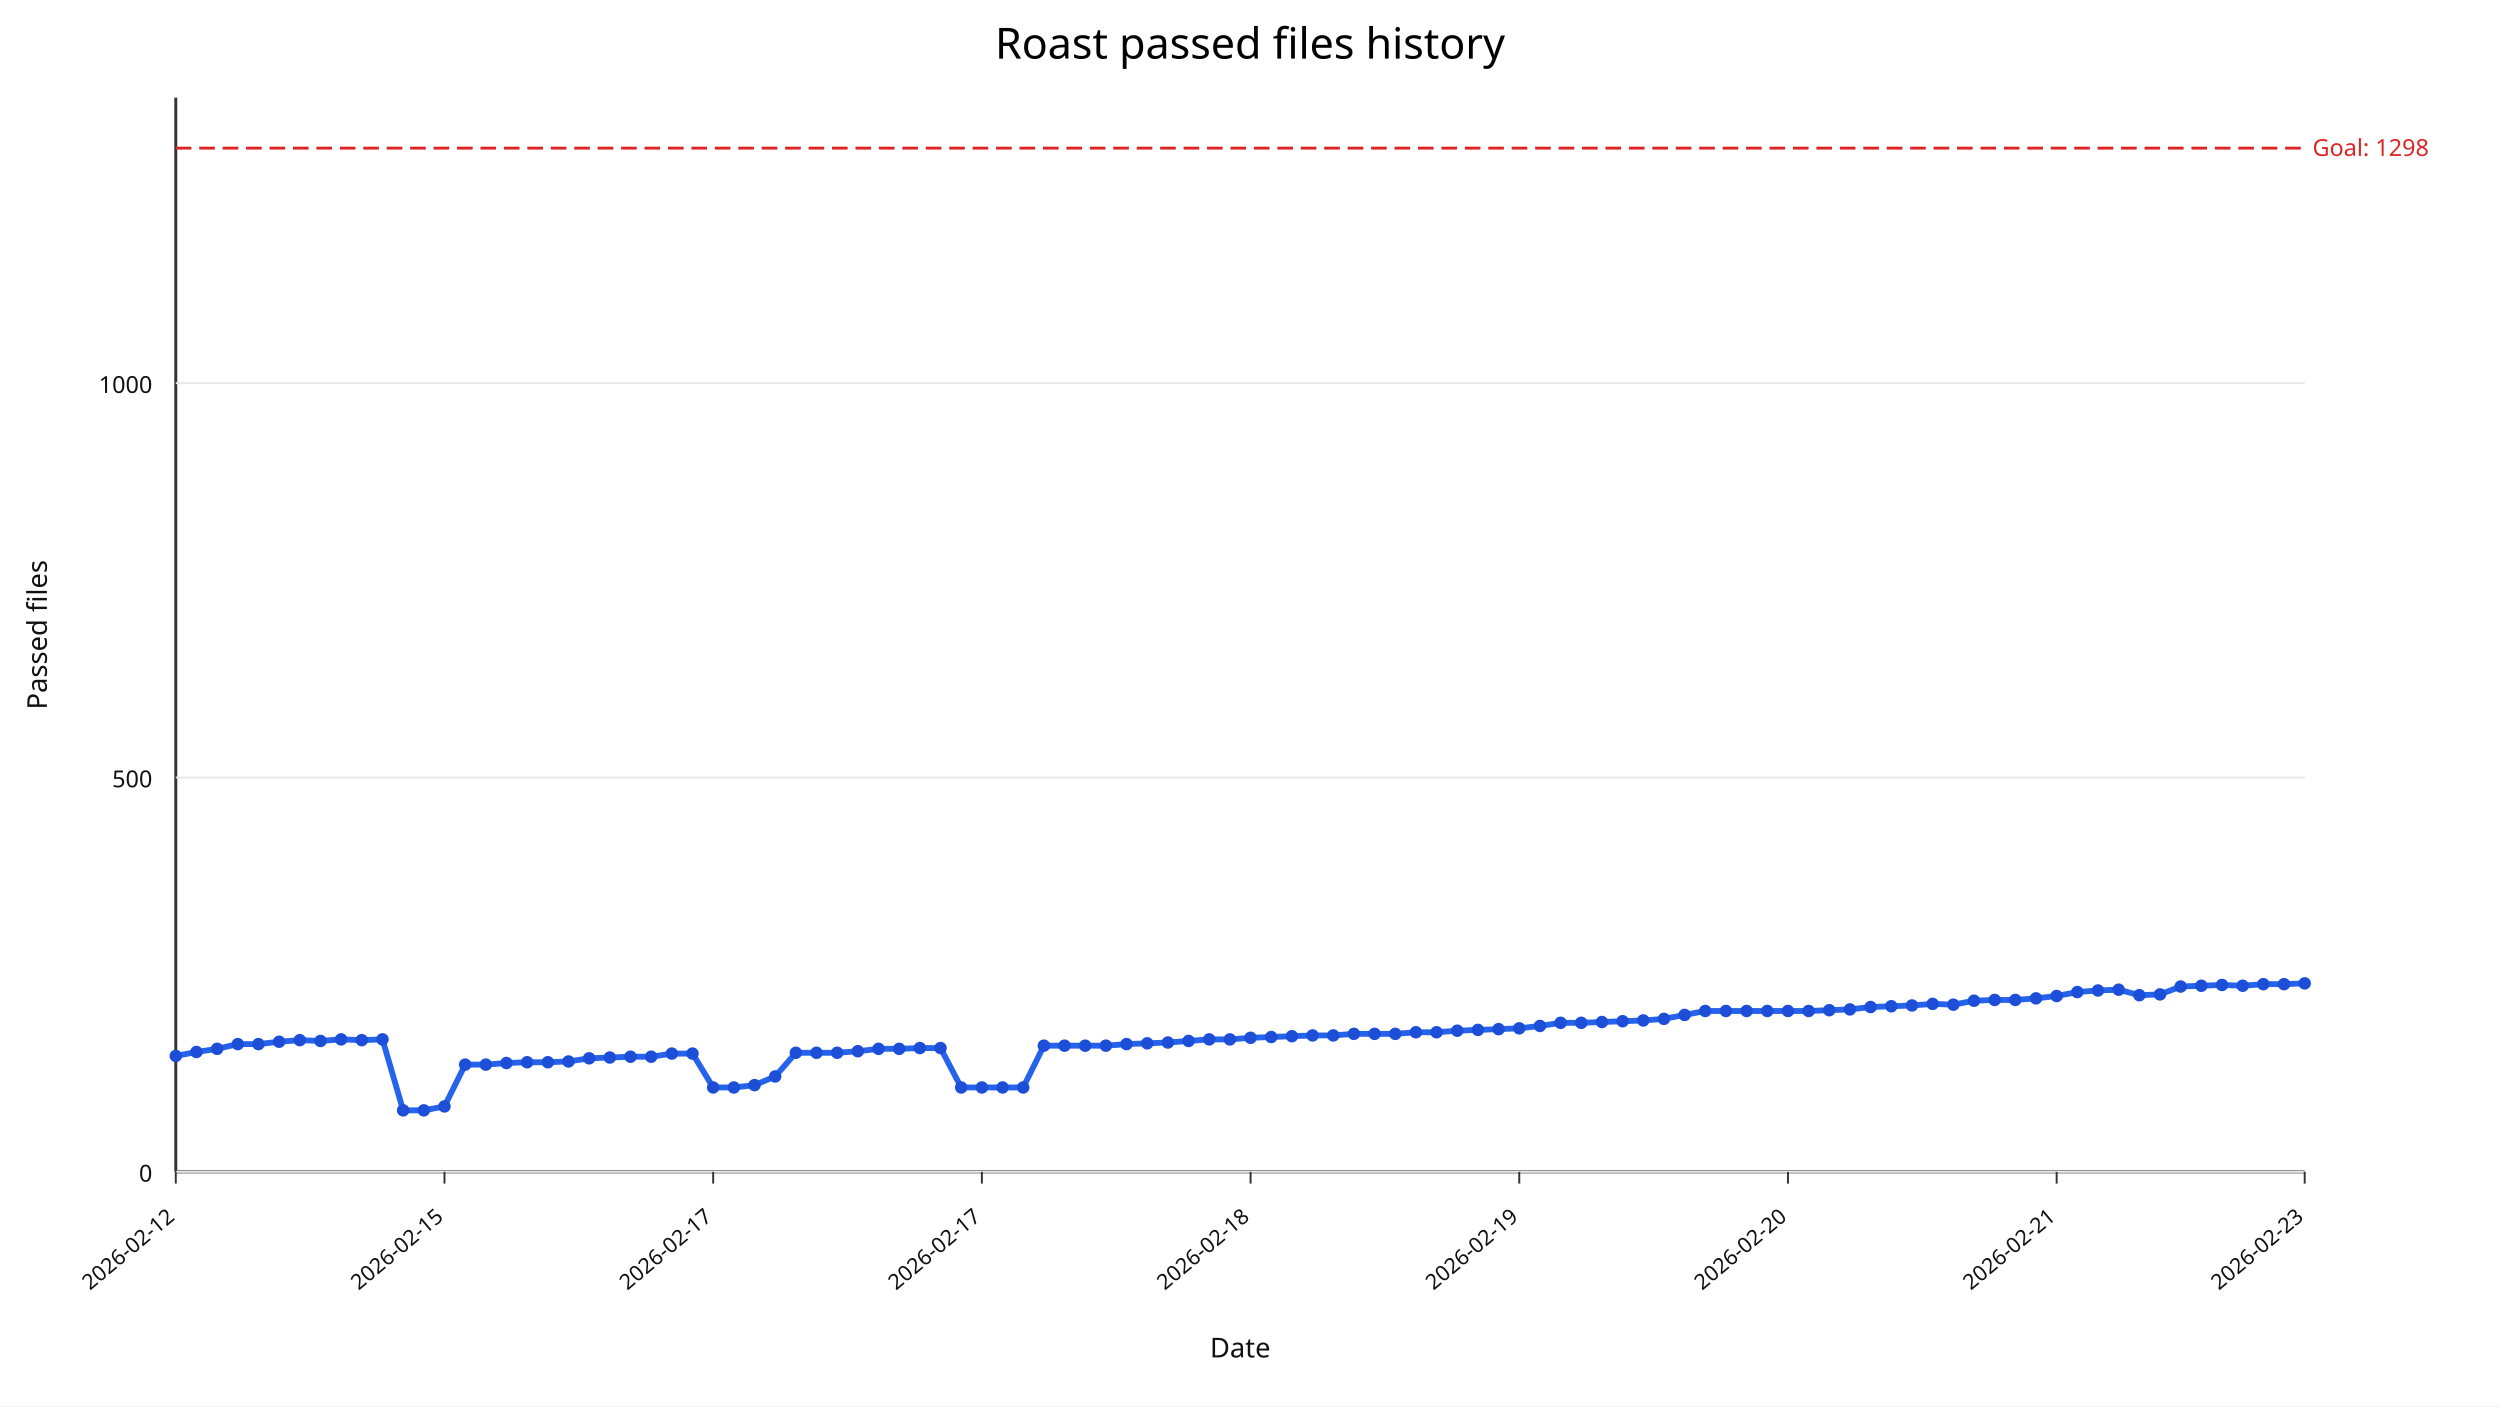
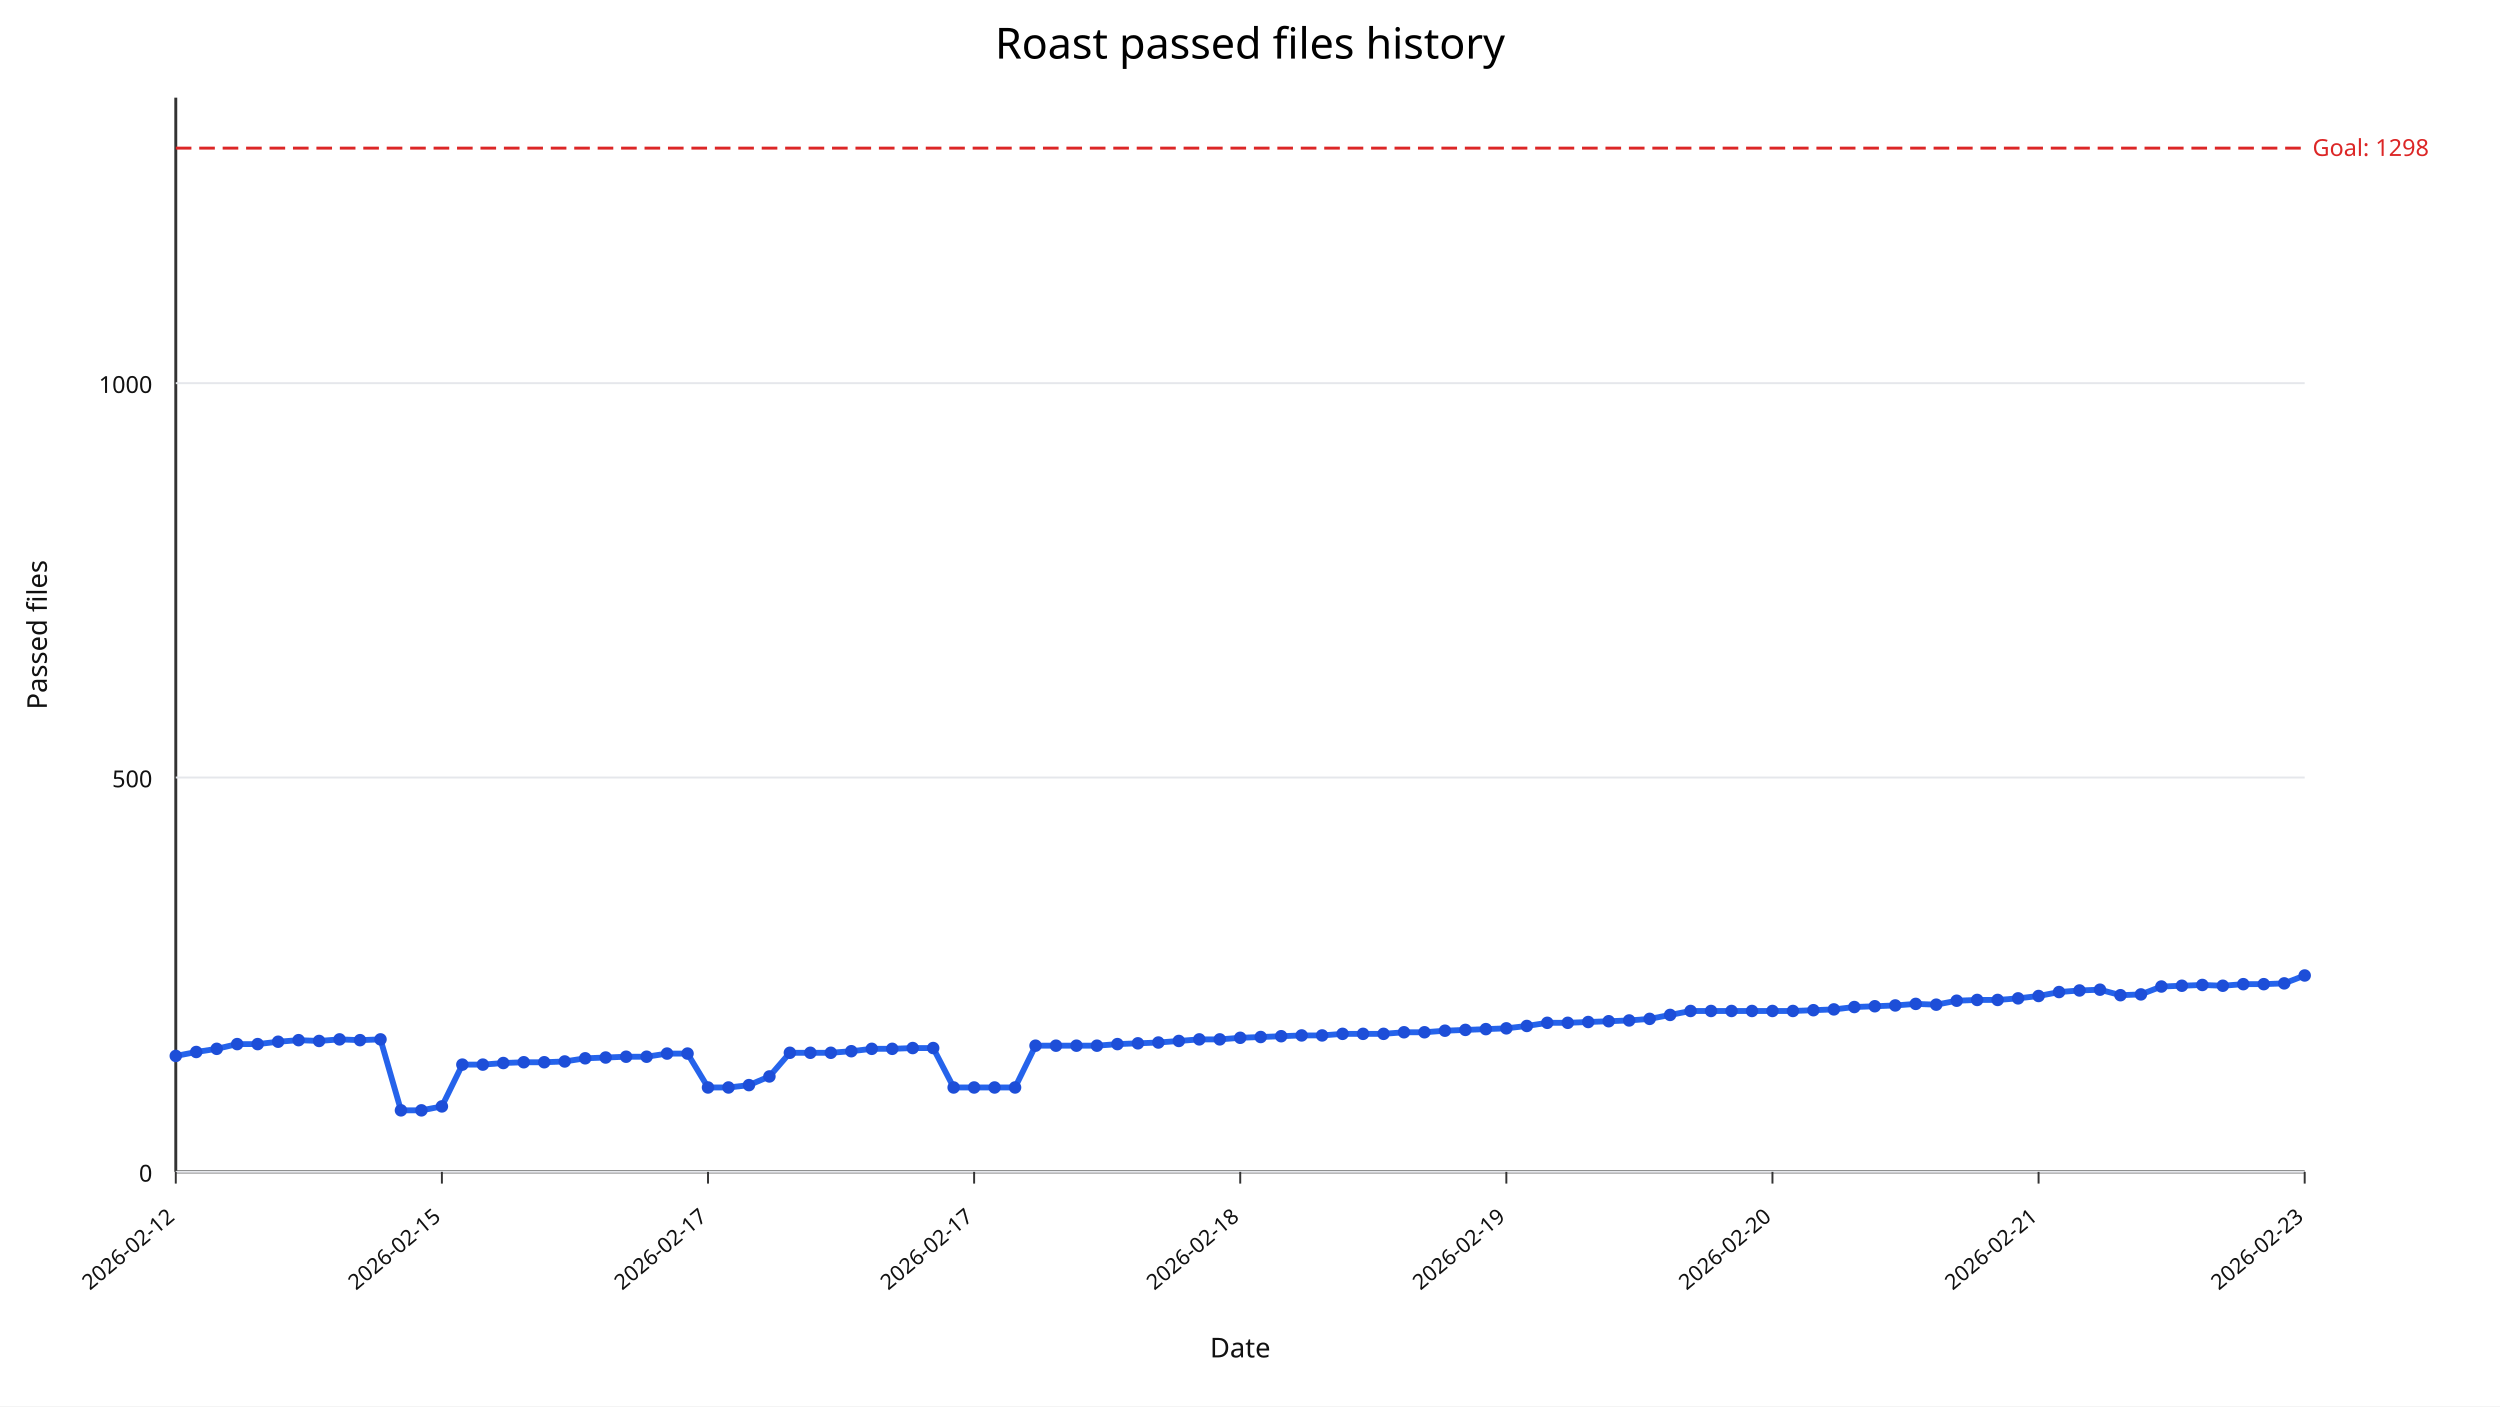
<svg xmlns="http://www.w3.org/2000/svg" width="1280" height="720" viewBox="0 0 1280 720">
  <rect width="100%" height="100%" fill="#ffffff" />
  <text x="640" y="30" text-anchor="middle" font-size="22" font-family="sans-serif">Roast passed files history</text>
  <line x1="90" y1="600" x2="1180" y2="600" stroke="#333" stroke-width="1.5" />
  <line x1="90" y1="50" x2="90" y2="600" stroke="#333" stroke-width="1.5" />
  <line x1="90" y1="600.00" x2="1180" y2="600.00" stroke="#e5e7eb" stroke-width="1" />
  <text x="78" y="605.00" text-anchor="end" font-size="12" fill="#111" font-family="sans-serif">0</text>
  <line x1="90" y1="398.09" x2="1180" y2="398.09" stroke="#e5e7eb" stroke-width="1" />
  <text x="78" y="403.09" text-anchor="end" font-size="12" fill="#111" font-family="sans-serif">500</text>
  <line x1="90" y1="196.18" x2="1180" y2="196.18" stroke="#e5e7eb" stroke-width="1" />
  <text x="78" y="201.18" text-anchor="end" font-size="12" fill="#111" font-family="sans-serif">1000</text>
  <line x1="90.00" y1="600" x2="90.00" y2="606" stroke="#333" stroke-width="1" />
  <text x="90.00" y="624" text-anchor="end" font-size="11" fill="#111" transform="rotate(-40 90.00,624)" font-family="sans-serif">2026-02-12</text>
-   <line x1="227.57" y1="600" x2="227.57" y2="606" stroke="#333" stroke-width="1" />
-   <text x="227.57" y="624" text-anchor="end" font-size="11" fill="#111" transform="rotate(-40 227.57,624)" font-family="sans-serif">2026-02-15</text>
-   <line x1="365.15" y1="600" x2="365.15" y2="606" stroke="#333" stroke-width="1" />
-   <text x="365.15" y="624" text-anchor="end" font-size="11" fill="#111" transform="rotate(-40 365.15,624)" font-family="sans-serif">2026-02-17</text>
-   <line x1="502.72" y1="600" x2="502.72" y2="606" stroke="#333" stroke-width="1" />
-   <text x="502.72" y="624" text-anchor="end" font-size="11" fill="#111" transform="rotate(-40 502.72,624)" font-family="sans-serif">2026-02-17</text>
-   <line x1="640.29" y1="600" x2="640.29" y2="606" stroke="#333" stroke-width="1" />
-   <text x="640.29" y="624" text-anchor="end" font-size="11" fill="#111" transform="rotate(-40 640.29,624)" font-family="sans-serif">2026-02-18</text>
-   <line x1="777.86" y1="600" x2="777.86" y2="606" stroke="#333" stroke-width="1" />
-   <text x="777.86" y="624" text-anchor="end" font-size="11" fill="#111" transform="rotate(-40 777.86,624)" font-family="sans-serif">2026-02-19</text>
-   <line x1="915.44" y1="600" x2="915.44" y2="606" stroke="#333" stroke-width="1" />
-   <text x="915.44" y="624" text-anchor="end" font-size="11" fill="#111" transform="rotate(-40 915.44,624)" font-family="sans-serif">2026-02-20</text>
-   <line x1="1053.01" y1="600" x2="1053.01" y2="606" stroke="#333" stroke-width="1" />
-   <text x="1053.01" y="624" text-anchor="end" font-size="11" fill="#111" transform="rotate(-40 1053.01,624)" font-family="sans-serif">2026-02-21</text>
+   <line x1="226.25" y1="600" x2="226.25" y2="606" stroke="#333" stroke-width="1" />
+   <text x="226.25" y="624" text-anchor="end" font-size="11" fill="#111" transform="rotate(-40 226.25,624)" font-family="sans-serif">2026-02-15</text>
+   <line x1="362.50" y1="600" x2="362.50" y2="606" stroke="#333" stroke-width="1" />
+   <text x="362.50" y="624" text-anchor="end" font-size="11" fill="#111" transform="rotate(-40 362.50,624)" font-family="sans-serif">2026-02-17</text>
+   <line x1="498.75" y1="600" x2="498.75" y2="606" stroke="#333" stroke-width="1" />
+   <text x="498.75" y="624" text-anchor="end" font-size="11" fill="#111" transform="rotate(-40 498.75,624)" font-family="sans-serif">2026-02-17</text>
+   <line x1="635.00" y1="600" x2="635.00" y2="606" stroke="#333" stroke-width="1" />
+   <text x="635.00" y="624" text-anchor="end" font-size="11" fill="#111" transform="rotate(-40 635.00,624)" font-family="sans-serif">2026-02-18</text>
+   <line x1="771.25" y1="600" x2="771.25" y2="606" stroke="#333" stroke-width="1" />
+   <text x="771.25" y="624" text-anchor="end" font-size="11" fill="#111" transform="rotate(-40 771.25,624)" font-family="sans-serif">2026-02-19</text>
+   <line x1="907.50" y1="600" x2="907.50" y2="606" stroke="#333" stroke-width="1" />
+   <text x="907.50" y="624" text-anchor="end" font-size="11" fill="#111" transform="rotate(-40 907.50,624)" font-family="sans-serif">2026-02-20</text>
+   <line x1="1043.75" y1="600" x2="1043.75" y2="606" stroke="#333" stroke-width="1" />
+   <text x="1043.75" y="624" text-anchor="end" font-size="11" fill="#111" transform="rotate(-40 1043.75,624)" font-family="sans-serif">2026-02-21</text>
  <line x1="1180.00" y1="600" x2="1180.00" y2="606" stroke="#333" stroke-width="1" />
  <text x="1180.00" y="624" text-anchor="end" font-size="11" fill="#111" transform="rotate(-40 1180.00,624)" font-family="sans-serif">2026-02-23</text>
  <line x1="90" y1="75.84" x2="1180" y2="75.84" stroke="#dc2626" stroke-width="1.5" stroke-dasharray="8,4" />
  <text x="1184" y="79.84" font-size="12" fill="#dc2626" font-family="sans-serif">Goal: 1298</text>
-   <polyline fill="none" stroke="#2563eb" stroke-width="3" points="90.00,540.64 100.58,538.62 111.17,537.00 121.75,534.58 132.33,534.58 142.91,533.37 153.50,532.56 164.08,532.97 174.66,532.16 185.24,532.56 195.83,532.16 206.41,568.50 216.99,568.50 227.57,566.48 238.16,545.08 248.74,545.08 259.32,544.27 269.90,543.87 280.49,543.87 291.07,543.47 301.65,541.85 312.23,541.45 322.82,541.04 333.40,541.04 343.98,539.43 354.56,539.43 365.15,556.79 375.73,556.79 386.31,555.58 396.89,551.14 407.48,539.02 418.06,539.02 428.64,539.02 439.22,538.22 449.81,537.00 460.39,537.00 470.97,536.60 481.55,536.60 492.14,556.79 502.72,556.79 513.30,556.79 523.88,556.79 534.47,535.39 545.05,535.39 555.63,535.39 566.21,535.39 576.80,534.58 587.38,534.18 597.96,533.77 608.54,532.97 619.13,532.16 629.71,532.16 640.29,531.35 650.87,530.95 661.46,530.54 672.04,530.14 682.62,530.14 693.20,529.33 703.79,529.33 714.37,529.33 724.95,528.52 735.53,528.52 746.12,527.72 756.70,527.31 767.28,526.91 777.86,526.51 788.45,525.29 799.03,523.68 809.61,523.68 820.19,523.27 830.78,522.87 841.36,522.47 851.94,521.66 862.52,519.64 873.11,517.62 883.69,517.62 894.27,517.62 904.85,517.62 915.44,517.62 926.02,517.62 936.60,517.22 947.18,516.81 957.77,515.60 968.35,515.20 978.93,514.79 989.51,513.99 1000.10,514.39 1010.68,512.37 1021.26,511.97 1031.84,511.97 1042.43,511.16 1053.01,509.95 1063.59,507.93 1074.17,507.12 1084.76,506.72 1095.34,509.54 1105.92,509.14 1116.50,505.10 1127.09,504.70 1137.67,504.30 1148.25,504.70 1158.83,503.89 1169.42,503.89 1180.00,503.49" />
+   <polyline fill="none" stroke="#2563eb" stroke-width="3" points="90.00,540.64 100.48,538.62 110.96,537.00 121.44,534.58 131.92,534.58 142.40,533.37 152.88,532.56 163.37,532.97 173.85,532.16 184.33,532.56 194.81,532.16 205.29,568.50 215.77,568.50 226.25,566.48 236.73,545.08 247.21,545.08 257.69,544.27 268.17,543.87 278.65,543.87 289.13,543.47 299.62,541.85 310.10,541.45 320.58,541.04 331.06,541.04 341.54,539.43 352.02,539.43 362.50,556.79 372.98,556.79 383.46,555.58 393.94,551.14 404.42,539.02 414.90,539.02 425.38,539.02 435.87,538.22 446.35,537.00 456.83,537.00 467.31,536.60 477.79,536.60 488.27,556.79 498.75,556.79 509.23,556.79 519.71,556.79 530.19,535.39 540.67,535.39 551.15,535.39 561.63,535.39 572.12,534.58 582.60,534.18 593.08,533.77 603.56,532.97 614.04,532.16 624.52,532.16 635.00,531.35 645.48,530.95 655.96,530.54 666.44,530.14 676.92,530.14 687.40,529.33 697.88,529.33 708.37,529.33 718.85,528.52 729.33,528.52 739.81,527.72 750.29,527.31 760.77,526.91 771.25,526.51 781.73,525.29 792.21,523.68 802.69,523.68 813.17,523.27 823.65,522.87 834.13,522.47 844.62,521.66 855.10,519.64 865.58,517.62 876.06,517.62 886.54,517.62 897.02,517.62 907.50,517.62 917.98,517.62 928.46,517.22 938.94,516.81 949.42,515.60 959.90,515.20 970.38,514.79 980.87,513.99 991.35,514.39 1001.83,512.37 1012.31,511.97 1022.79,511.97 1033.27,511.16 1043.75,509.95 1054.23,507.93 1064.71,507.12 1075.19,506.72 1085.67,509.54 1096.15,509.14 1106.63,505.10 1117.12,504.70 1127.60,504.30 1138.08,504.70 1148.56,503.89 1159.04,503.89 1169.52,503.49 1180.00,499.45" />
  <circle cx="90.00" cy="540.64" r="3.2" fill="#1d4ed8" />
-   <circle cx="100.58" cy="538.62" r="3.2" fill="#1d4ed8" />
-   <circle cx="111.17" cy="537.00" r="3.2" fill="#1d4ed8" />
-   <circle cx="121.75" cy="534.58" r="3.2" fill="#1d4ed8" />
-   <circle cx="132.33" cy="534.58" r="3.2" fill="#1d4ed8" />
-   <circle cx="142.91" cy="533.37" r="3.2" fill="#1d4ed8" />
-   <circle cx="153.50" cy="532.56" r="3.2" fill="#1d4ed8" />
-   <circle cx="164.08" cy="532.97" r="3.2" fill="#1d4ed8" />
-   <circle cx="174.66" cy="532.16" r="3.2" fill="#1d4ed8" />
-   <circle cx="185.24" cy="532.56" r="3.2" fill="#1d4ed8" />
-   <circle cx="195.83" cy="532.16" r="3.2" fill="#1d4ed8" />
-   <circle cx="206.41" cy="568.50" r="3.2" fill="#1d4ed8" />
-   <circle cx="216.99" cy="568.50" r="3.2" fill="#1d4ed8" />
-   <circle cx="227.57" cy="566.48" r="3.2" fill="#1d4ed8" />
-   <circle cx="238.16" cy="545.08" r="3.2" fill="#1d4ed8" />
-   <circle cx="248.74" cy="545.08" r="3.2" fill="#1d4ed8" />
-   <circle cx="259.32" cy="544.27" r="3.2" fill="#1d4ed8" />
-   <circle cx="269.90" cy="543.87" r="3.2" fill="#1d4ed8" />
-   <circle cx="280.49" cy="543.87" r="3.2" fill="#1d4ed8" />
-   <circle cx="291.07" cy="543.47" r="3.2" fill="#1d4ed8" />
-   <circle cx="301.65" cy="541.85" r="3.2" fill="#1d4ed8" />
-   <circle cx="312.23" cy="541.45" r="3.2" fill="#1d4ed8" />
-   <circle cx="322.82" cy="541.04" r="3.2" fill="#1d4ed8" />
-   <circle cx="333.40" cy="541.04" r="3.2" fill="#1d4ed8" />
-   <circle cx="343.98" cy="539.43" r="3.2" fill="#1d4ed8" />
-   <circle cx="354.56" cy="539.43" r="3.2" fill="#1d4ed8" />
-   <circle cx="365.15" cy="556.79" r="3.2" fill="#1d4ed8" />
-   <circle cx="375.73" cy="556.79" r="3.2" fill="#1d4ed8" />
-   <circle cx="386.31" cy="555.58" r="3.2" fill="#1d4ed8" />
-   <circle cx="396.89" cy="551.14" r="3.2" fill="#1d4ed8" />
-   <circle cx="407.48" cy="539.02" r="3.2" fill="#1d4ed8" />
-   <circle cx="418.06" cy="539.02" r="3.2" fill="#1d4ed8" />
-   <circle cx="428.64" cy="539.02" r="3.2" fill="#1d4ed8" />
-   <circle cx="439.22" cy="538.22" r="3.2" fill="#1d4ed8" />
-   <circle cx="449.81" cy="537.00" r="3.2" fill="#1d4ed8" />
-   <circle cx="460.39" cy="537.00" r="3.2" fill="#1d4ed8" />
-   <circle cx="470.97" cy="536.60" r="3.2" fill="#1d4ed8" />
-   <circle cx="481.55" cy="536.60" r="3.2" fill="#1d4ed8" />
-   <circle cx="492.14" cy="556.79" r="3.2" fill="#1d4ed8" />
-   <circle cx="502.72" cy="556.79" r="3.2" fill="#1d4ed8" />
-   <circle cx="513.30" cy="556.79" r="3.2" fill="#1d4ed8" />
-   <circle cx="523.88" cy="556.79" r="3.2" fill="#1d4ed8" />
-   <circle cx="534.47" cy="535.39" r="3.2" fill="#1d4ed8" />
-   <circle cx="545.05" cy="535.39" r="3.2" fill="#1d4ed8" />
-   <circle cx="555.63" cy="535.39" r="3.2" fill="#1d4ed8" />
-   <circle cx="566.21" cy="535.39" r="3.2" fill="#1d4ed8" />
-   <circle cx="576.80" cy="534.58" r="3.2" fill="#1d4ed8" />
-   <circle cx="587.38" cy="534.18" r="3.2" fill="#1d4ed8" />
-   <circle cx="597.96" cy="533.77" r="3.2" fill="#1d4ed8" />
-   <circle cx="608.54" cy="532.97" r="3.2" fill="#1d4ed8" />
-   <circle cx="619.13" cy="532.16" r="3.2" fill="#1d4ed8" />
-   <circle cx="629.71" cy="532.16" r="3.2" fill="#1d4ed8" />
-   <circle cx="640.29" cy="531.35" r="3.2" fill="#1d4ed8" />
-   <circle cx="650.87" cy="530.95" r="3.2" fill="#1d4ed8" />
-   <circle cx="661.46" cy="530.54" r="3.2" fill="#1d4ed8" />
-   <circle cx="672.04" cy="530.14" r="3.2" fill="#1d4ed8" />
-   <circle cx="682.62" cy="530.14" r="3.2" fill="#1d4ed8" />
-   <circle cx="693.20" cy="529.33" r="3.2" fill="#1d4ed8" />
-   <circle cx="703.79" cy="529.33" r="3.2" fill="#1d4ed8" />
-   <circle cx="714.37" cy="529.33" r="3.2" fill="#1d4ed8" />
-   <circle cx="724.95" cy="528.52" r="3.2" fill="#1d4ed8" />
-   <circle cx="735.53" cy="528.52" r="3.2" fill="#1d4ed8" />
-   <circle cx="746.12" cy="527.72" r="3.2" fill="#1d4ed8" />
-   <circle cx="756.70" cy="527.31" r="3.2" fill="#1d4ed8" />
-   <circle cx="767.28" cy="526.91" r="3.2" fill="#1d4ed8" />
-   <circle cx="777.86" cy="526.51" r="3.2" fill="#1d4ed8" />
-   <circle cx="788.45" cy="525.29" r="3.2" fill="#1d4ed8" />
-   <circle cx="799.03" cy="523.68" r="3.2" fill="#1d4ed8" />
-   <circle cx="809.61" cy="523.68" r="3.2" fill="#1d4ed8" />
-   <circle cx="820.19" cy="523.27" r="3.2" fill="#1d4ed8" />
-   <circle cx="830.78" cy="522.87" r="3.2" fill="#1d4ed8" />
-   <circle cx="841.36" cy="522.47" r="3.2" fill="#1d4ed8" />
-   <circle cx="851.94" cy="521.66" r="3.2" fill="#1d4ed8" />
-   <circle cx="862.52" cy="519.64" r="3.2" fill="#1d4ed8" />
-   <circle cx="873.11" cy="517.62" r="3.2" fill="#1d4ed8" />
-   <circle cx="883.69" cy="517.62" r="3.2" fill="#1d4ed8" />
-   <circle cx="894.27" cy="517.62" r="3.2" fill="#1d4ed8" />
-   <circle cx="904.85" cy="517.62" r="3.2" fill="#1d4ed8" />
-   <circle cx="915.44" cy="517.62" r="3.2" fill="#1d4ed8" />
-   <circle cx="926.02" cy="517.62" r="3.2" fill="#1d4ed8" />
-   <circle cx="936.60" cy="517.22" r="3.2" fill="#1d4ed8" />
-   <circle cx="947.18" cy="516.81" r="3.2" fill="#1d4ed8" />
-   <circle cx="957.77" cy="515.60" r="3.2" fill="#1d4ed8" />
-   <circle cx="968.35" cy="515.20" r="3.2" fill="#1d4ed8" />
-   <circle cx="978.93" cy="514.79" r="3.2" fill="#1d4ed8" />
-   <circle cx="989.51" cy="513.99" r="3.2" fill="#1d4ed8" />
-   <circle cx="1000.10" cy="514.39" r="3.2" fill="#1d4ed8" />
-   <circle cx="1010.68" cy="512.37" r="3.2" fill="#1d4ed8" />
-   <circle cx="1021.26" cy="511.97" r="3.2" fill="#1d4ed8" />
-   <circle cx="1031.84" cy="511.97" r="3.2" fill="#1d4ed8" />
-   <circle cx="1042.43" cy="511.16" r="3.2" fill="#1d4ed8" />
-   <circle cx="1053.01" cy="509.95" r="3.2" fill="#1d4ed8" />
-   <circle cx="1063.59" cy="507.93" r="3.2" fill="#1d4ed8" />
-   <circle cx="1074.17" cy="507.12" r="3.2" fill="#1d4ed8" />
-   <circle cx="1084.76" cy="506.72" r="3.2" fill="#1d4ed8" />
-   <circle cx="1095.34" cy="509.54" r="3.2" fill="#1d4ed8" />
-   <circle cx="1105.92" cy="509.14" r="3.2" fill="#1d4ed8" />
-   <circle cx="1116.50" cy="505.10" r="3.2" fill="#1d4ed8" />
-   <circle cx="1127.09" cy="504.70" r="3.2" fill="#1d4ed8" />
-   <circle cx="1137.67" cy="504.30" r="3.2" fill="#1d4ed8" />
-   <circle cx="1148.25" cy="504.70" r="3.2" fill="#1d4ed8" />
-   <circle cx="1158.83" cy="503.89" r="3.2" fill="#1d4ed8" />
-   <circle cx="1169.42" cy="503.89" r="3.2" fill="#1d4ed8" />
-   <circle cx="1180.00" cy="503.49" r="3.2" fill="#1d4ed8" />
+   <circle cx="100.48" cy="538.62" r="3.2" fill="#1d4ed8" />
+   <circle cx="110.96" cy="537.00" r="3.2" fill="#1d4ed8" />
+   <circle cx="121.44" cy="534.58" r="3.2" fill="#1d4ed8" />
+   <circle cx="131.92" cy="534.58" r="3.2" fill="#1d4ed8" />
+   <circle cx="142.40" cy="533.37" r="3.2" fill="#1d4ed8" />
+   <circle cx="152.88" cy="532.56" r="3.2" fill="#1d4ed8" />
+   <circle cx="163.37" cy="532.97" r="3.2" fill="#1d4ed8" />
+   <circle cx="173.85" cy="532.16" r="3.2" fill="#1d4ed8" />
+   <circle cx="184.33" cy="532.56" r="3.2" fill="#1d4ed8" />
+   <circle cx="194.81" cy="532.16" r="3.2" fill="#1d4ed8" />
+   <circle cx="205.29" cy="568.50" r="3.2" fill="#1d4ed8" />
+   <circle cx="215.77" cy="568.50" r="3.2" fill="#1d4ed8" />
+   <circle cx="226.25" cy="566.48" r="3.2" fill="#1d4ed8" />
+   <circle cx="236.73" cy="545.08" r="3.2" fill="#1d4ed8" />
+   <circle cx="247.21" cy="545.08" r="3.2" fill="#1d4ed8" />
+   <circle cx="257.69" cy="544.27" r="3.2" fill="#1d4ed8" />
+   <circle cx="268.17" cy="543.87" r="3.2" fill="#1d4ed8" />
+   <circle cx="278.65" cy="543.87" r="3.2" fill="#1d4ed8" />
+   <circle cx="289.13" cy="543.47" r="3.2" fill="#1d4ed8" />
+   <circle cx="299.62" cy="541.85" r="3.2" fill="#1d4ed8" />
+   <circle cx="310.10" cy="541.45" r="3.2" fill="#1d4ed8" />
+   <circle cx="320.58" cy="541.04" r="3.2" fill="#1d4ed8" />
+   <circle cx="331.06" cy="541.04" r="3.2" fill="#1d4ed8" />
+   <circle cx="341.54" cy="539.43" r="3.2" fill="#1d4ed8" />
+   <circle cx="352.02" cy="539.43" r="3.2" fill="#1d4ed8" />
+   <circle cx="362.50" cy="556.79" r="3.2" fill="#1d4ed8" />
+   <circle cx="372.98" cy="556.79" r="3.2" fill="#1d4ed8" />
+   <circle cx="383.46" cy="555.58" r="3.2" fill="#1d4ed8" />
+   <circle cx="393.94" cy="551.14" r="3.2" fill="#1d4ed8" />
+   <circle cx="404.42" cy="539.02" r="3.2" fill="#1d4ed8" />
+   <circle cx="414.90" cy="539.02" r="3.2" fill="#1d4ed8" />
+   <circle cx="425.38" cy="539.02" r="3.2" fill="#1d4ed8" />
+   <circle cx="435.87" cy="538.22" r="3.2" fill="#1d4ed8" />
+   <circle cx="446.35" cy="537.00" r="3.2" fill="#1d4ed8" />
+   <circle cx="456.83" cy="537.00" r="3.2" fill="#1d4ed8" />
+   <circle cx="467.31" cy="536.60" r="3.2" fill="#1d4ed8" />
+   <circle cx="477.79" cy="536.60" r="3.2" fill="#1d4ed8" />
+   <circle cx="488.27" cy="556.79" r="3.2" fill="#1d4ed8" />
+   <circle cx="498.75" cy="556.79" r="3.2" fill="#1d4ed8" />
+   <circle cx="509.23" cy="556.79" r="3.2" fill="#1d4ed8" />
+   <circle cx="519.71" cy="556.79" r="3.2" fill="#1d4ed8" />
+   <circle cx="530.19" cy="535.39" r="3.2" fill="#1d4ed8" />
+   <circle cx="540.67" cy="535.39" r="3.2" fill="#1d4ed8" />
+   <circle cx="551.15" cy="535.39" r="3.2" fill="#1d4ed8" />
+   <circle cx="561.63" cy="535.39" r="3.2" fill="#1d4ed8" />
+   <circle cx="572.12" cy="534.58" r="3.2" fill="#1d4ed8" />
+   <circle cx="582.60" cy="534.18" r="3.2" fill="#1d4ed8" />
+   <circle cx="593.08" cy="533.77" r="3.2" fill="#1d4ed8" />
+   <circle cx="603.56" cy="532.97" r="3.2" fill="#1d4ed8" />
+   <circle cx="614.04" cy="532.16" r="3.2" fill="#1d4ed8" />
+   <circle cx="624.52" cy="532.16" r="3.2" fill="#1d4ed8" />
+   <circle cx="635.00" cy="531.35" r="3.2" fill="#1d4ed8" />
+   <circle cx="645.48" cy="530.95" r="3.2" fill="#1d4ed8" />
+   <circle cx="655.96" cy="530.54" r="3.2" fill="#1d4ed8" />
+   <circle cx="666.44" cy="530.14" r="3.2" fill="#1d4ed8" />
+   <circle cx="676.92" cy="530.14" r="3.2" fill="#1d4ed8" />
+   <circle cx="687.40" cy="529.33" r="3.2" fill="#1d4ed8" />
+   <circle cx="697.88" cy="529.33" r="3.2" fill="#1d4ed8" />
+   <circle cx="708.37" cy="529.33" r="3.2" fill="#1d4ed8" />
+   <circle cx="718.85" cy="528.52" r="3.2" fill="#1d4ed8" />
+   <circle cx="729.33" cy="528.52" r="3.2" fill="#1d4ed8" />
+   <circle cx="739.81" cy="527.72" r="3.2" fill="#1d4ed8" />
+   <circle cx="750.29" cy="527.31" r="3.2" fill="#1d4ed8" />
+   <circle cx="760.77" cy="526.91" r="3.2" fill="#1d4ed8" />
+   <circle cx="771.25" cy="526.51" r="3.2" fill="#1d4ed8" />
+   <circle cx="781.73" cy="525.29" r="3.2" fill="#1d4ed8" />
+   <circle cx="792.21" cy="523.68" r="3.2" fill="#1d4ed8" />
+   <circle cx="802.69" cy="523.68" r="3.2" fill="#1d4ed8" />
+   <circle cx="813.17" cy="523.27" r="3.2" fill="#1d4ed8" />
+   <circle cx="823.65" cy="522.87" r="3.2" fill="#1d4ed8" />
+   <circle cx="834.13" cy="522.47" r="3.2" fill="#1d4ed8" />
+   <circle cx="844.62" cy="521.66" r="3.2" fill="#1d4ed8" />
+   <circle cx="855.10" cy="519.64" r="3.2" fill="#1d4ed8" />
+   <circle cx="865.58" cy="517.62" r="3.2" fill="#1d4ed8" />
+   <circle cx="876.06" cy="517.62" r="3.2" fill="#1d4ed8" />
+   <circle cx="886.54" cy="517.62" r="3.2" fill="#1d4ed8" />
+   <circle cx="897.02" cy="517.62" r="3.2" fill="#1d4ed8" />
+   <circle cx="907.50" cy="517.62" r="3.2" fill="#1d4ed8" />
+   <circle cx="917.98" cy="517.62" r="3.2" fill="#1d4ed8" />
+   <circle cx="928.46" cy="517.22" r="3.2" fill="#1d4ed8" />
+   <circle cx="938.94" cy="516.81" r="3.2" fill="#1d4ed8" />
+   <circle cx="949.42" cy="515.60" r="3.2" fill="#1d4ed8" />
+   <circle cx="959.90" cy="515.20" r="3.2" fill="#1d4ed8" />
+   <circle cx="970.38" cy="514.79" r="3.2" fill="#1d4ed8" />
+   <circle cx="980.87" cy="513.99" r="3.2" fill="#1d4ed8" />
+   <circle cx="991.35" cy="514.39" r="3.2" fill="#1d4ed8" />
+   <circle cx="1001.83" cy="512.37" r="3.2" fill="#1d4ed8" />
+   <circle cx="1012.31" cy="511.97" r="3.2" fill="#1d4ed8" />
+   <circle cx="1022.79" cy="511.97" r="3.2" fill="#1d4ed8" />
+   <circle cx="1033.27" cy="511.16" r="3.2" fill="#1d4ed8" />
+   <circle cx="1043.75" cy="509.95" r="3.2" fill="#1d4ed8" />
+   <circle cx="1054.23" cy="507.93" r="3.2" fill="#1d4ed8" />
+   <circle cx="1064.71" cy="507.12" r="3.2" fill="#1d4ed8" />
+   <circle cx="1075.19" cy="506.72" r="3.2" fill="#1d4ed8" />
+   <circle cx="1085.67" cy="509.54" r="3.2" fill="#1d4ed8" />
+   <circle cx="1096.15" cy="509.14" r="3.2" fill="#1d4ed8" />
+   <circle cx="1106.63" cy="505.10" r="3.2" fill="#1d4ed8" />
+   <circle cx="1117.12" cy="504.70" r="3.2" fill="#1d4ed8" />
+   <circle cx="1127.60" cy="504.30" r="3.2" fill="#1d4ed8" />
+   <circle cx="1138.08" cy="504.70" r="3.2" fill="#1d4ed8" />
+   <circle cx="1148.56" cy="503.89" r="3.2" fill="#1d4ed8" />
+   <circle cx="1159.04" cy="503.89" r="3.2" fill="#1d4ed8" />
+   <circle cx="1169.52" cy="503.49" r="3.2" fill="#1d4ed8" />
+   <circle cx="1180.00" cy="499.45" r="3.2" fill="#1d4ed8" />
  <text x="635" y="695" text-anchor="middle" font-size="14" fill="#111" font-family="sans-serif">Date</text>
  <text x="24" y="325" text-anchor="middle" font-size="14" fill="#111" transform="rotate(-90 24,325)" font-family="sans-serif">Passed files</text>
</svg>
